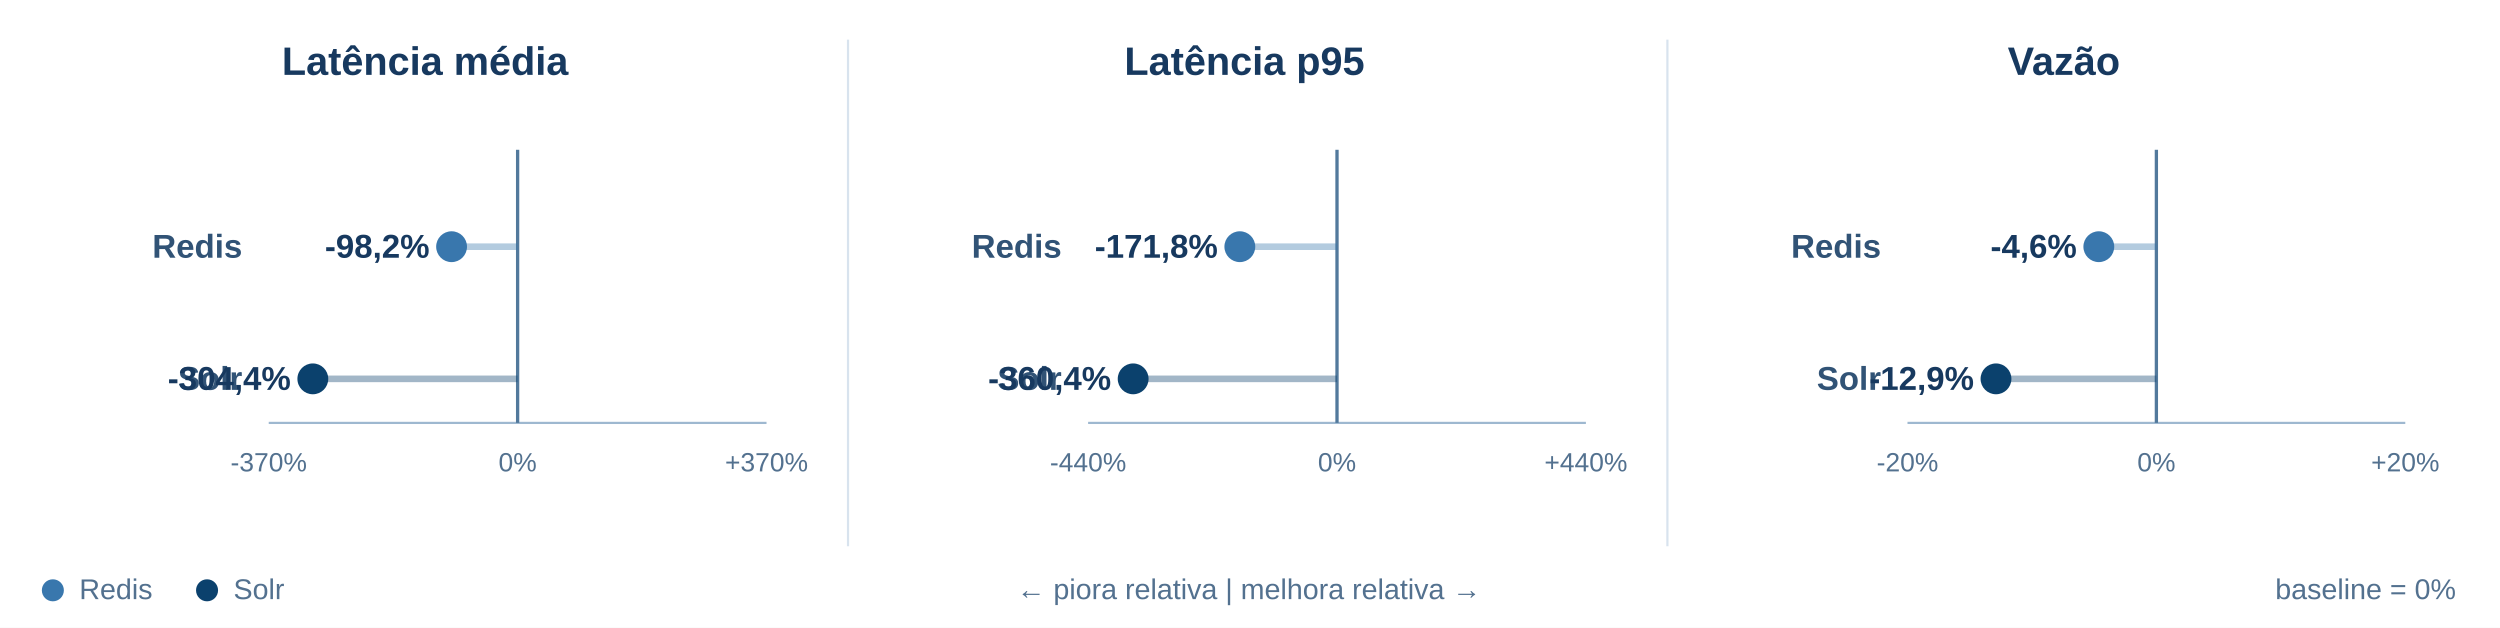
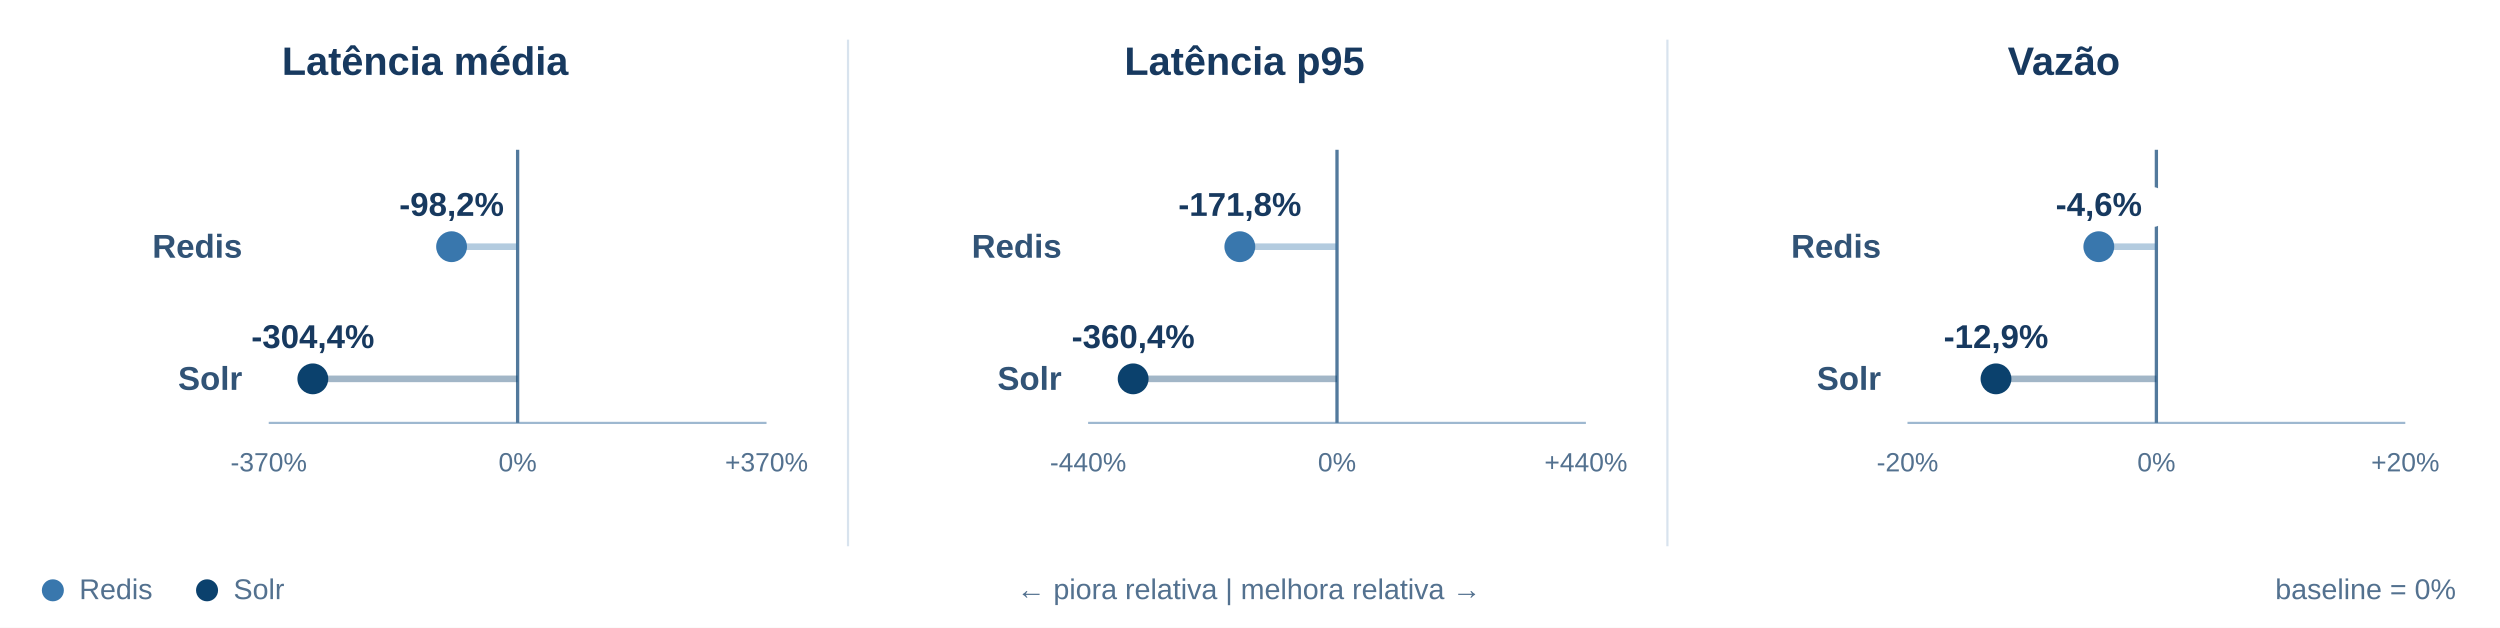
<svg xmlns="http://www.w3.org/2000/svg" width="1135" height="285" viewBox="0 0 1135 285">
  <style>
    .metric { font: 700 18px Arial, sans-serif; fill: #17395f; }
    .row { font: 700 15px Arial, sans-serif; fill: #315376; }
    .value { font: 700 15px Arial, sans-serif; fill: #17395f; }
    .axis { font: 400 12px Arial, sans-serif; fill: #53718f; }
    .legend { font: 400 13px Arial, sans-serif; fill: #53718f; }
  </style>
  <rect width="1135" height="285" fill="#ffffff" />
  <line x1="385" y1="18" x2="385" y2="248" stroke="#d8e3ee" stroke-width="1" />
  <line x1="757" y1="18" x2="757" y2="248" stroke="#d8e3ee" stroke-width="1" />
  <g>
    <text x="193" y="34" text-anchor="middle" class="metric">Latência média</text>
    <line x1="122" y1="192" x2="348" y2="192" stroke="#9eb8d0" stroke-width="1" />
    <line x1="235" y1="68" x2="235" y2="192" stroke="#52799c" stroke-width="1.5" />
    <text x="122" y="214" text-anchor="middle" class="axis">-370%</text>
    <text x="235" y="214" text-anchor="middle" class="axis">0%</text>
    <text x="348" y="214" text-anchor="middle" class="axis">+370%</text>
    <text x="110" y="117" text-anchor="end" class="row">Redis</text>
    <line x1="235" y1="112" x2="205.016" y2="112" stroke="#3977ad" stroke-opacity="0.38" stroke-width="3" />
    <circle cx="205.016" cy="112" r="7" fill="#3977ad" />
-     <text x="195.016" y="117" text-anchor="end" class="value">-98,2%</text>
+     <rect x="176.016" y="85" width="58" height="18" rx="4" fill="#ffffff" />
+     <text x="205.016" y="98" text-anchor="middle" class="value">-98,2%</text>
    <text x="110" y="177" text-anchor="end" class="row">Solr</text>
    <line x1="235" y1="172" x2="142.025" y2="172" stroke="#0b416d" stroke-opacity="0.38" stroke-width="3" />
    <circle cx="142.025" cy="172" r="7" fill="#0b416d" />
-     <text x="132.025" y="177" text-anchor="end" class="value">-304,4%</text>
+     <rect x="113.025" y="145" width="58" height="18" rx="4" fill="#ffffff" />
+     <text x="142.025" y="158" text-anchor="middle" class="value">-304,4%</text>
  </g>
  <g>
    <text x="565" y="34" text-anchor="middle" class="metric">Latência p95</text>
    <line x1="494" y1="192" x2="720" y2="192" stroke="#9eb8d0" stroke-width="1" />
    <line x1="607" y1="68" x2="607" y2="192" stroke="#52799c" stroke-width="1.5" />
    <text x="494" y="214" text-anchor="middle" class="axis">-440%</text>
    <text x="607" y="214" text-anchor="middle" class="axis">0%</text>
    <text x="720" y="214" text-anchor="middle" class="axis">+440%</text>
    <text x="482" y="117" text-anchor="end" class="row">Redis</text>
    <line x1="607" y1="112" x2="562.884" y2="112" stroke="#3977ad" stroke-opacity="0.38" stroke-width="3" />
    <circle cx="562.884" cy="112" r="7" fill="#3977ad" />
-     <text x="552.884" y="117" text-anchor="end" class="value">-171,8%</text>
+     <rect x="533.884" y="85" width="58" height="18" rx="4" fill="#ffffff" />
+     <text x="562.884" y="98" text-anchor="middle" class="value">-171,8%</text>
    <text x="482" y="177" text-anchor="end" class="row">Solr</text>
    <line x1="607" y1="172" x2="514.453" y2="172" stroke="#0b416d" stroke-opacity="0.38" stroke-width="3" />
    <circle cx="514.453" cy="172" r="7" fill="#0b416d" />
-     <text x="504.453" y="177" text-anchor="end" class="value">-360,4%</text>
+     <rect x="485.453" y="145" width="58" height="18" rx="4" fill="#ffffff" />
+     <text x="514.453" y="158" text-anchor="middle" class="value">-360,4%</text>
  </g>
  <g>
    <text x="937" y="34" text-anchor="middle" class="metric">Vazão</text>
    <line x1="866" y1="192" x2="1092" y2="192" stroke="#9eb8d0" stroke-width="1" />
    <line x1="979" y1="68" x2="979" y2="192" stroke="#52799c" stroke-width="1.5" />
    <text x="866" y="214" text-anchor="middle" class="axis">-20%</text>
    <text x="979" y="214" text-anchor="middle" class="axis">0%</text>
    <text x="1092" y="214" text-anchor="middle" class="axis">+20%</text>
    <text x="854" y="117" text-anchor="end" class="row">Redis</text>
    <line x1="979" y1="112" x2="952.863" y2="112" stroke="#3977ad" stroke-opacity="0.38" stroke-width="3" />
    <circle cx="952.863" cy="112" r="7" fill="#3977ad" />
-     <text x="942.863" y="117" text-anchor="end" class="value">-4,6%</text>
+     <rect x="923.863" y="85" width="58" height="18" rx="4" fill="#ffffff" />
+     <text x="952.863" y="98" text-anchor="middle" class="value">-4,6%</text>
    <text x="854" y="177" text-anchor="end" class="row">Solr</text>
    <line x1="979" y1="172" x2="906.182" y2="172" stroke="#0b416d" stroke-opacity="0.38" stroke-width="3" />
    <circle cx="906.182" cy="172" r="7" fill="#0b416d" />
-     <text x="896.182" y="177" text-anchor="end" class="value">-12,9%</text>
+     <rect x="877.182" y="145" width="58" height="18" rx="4" fill="#ffffff" />
+     <text x="906.182" y="158" text-anchor="middle" class="value">-12,9%</text>
  </g>
  <circle cx="24" cy="268" r="5" fill="#3977ad" />
  <text x="36" y="272" class="legend">Redis</text>
  <circle cx="94" cy="268" r="5" fill="#0b416d" />
  <text x="106" y="272" class="legend">Solr</text>
  <text x="567" y="272" text-anchor="middle" class="legend">← piora relativa | melhora relativa →</text>
  <text x="1115" y="272" text-anchor="end" class="legend">baseline = 0%</text>
</svg>
